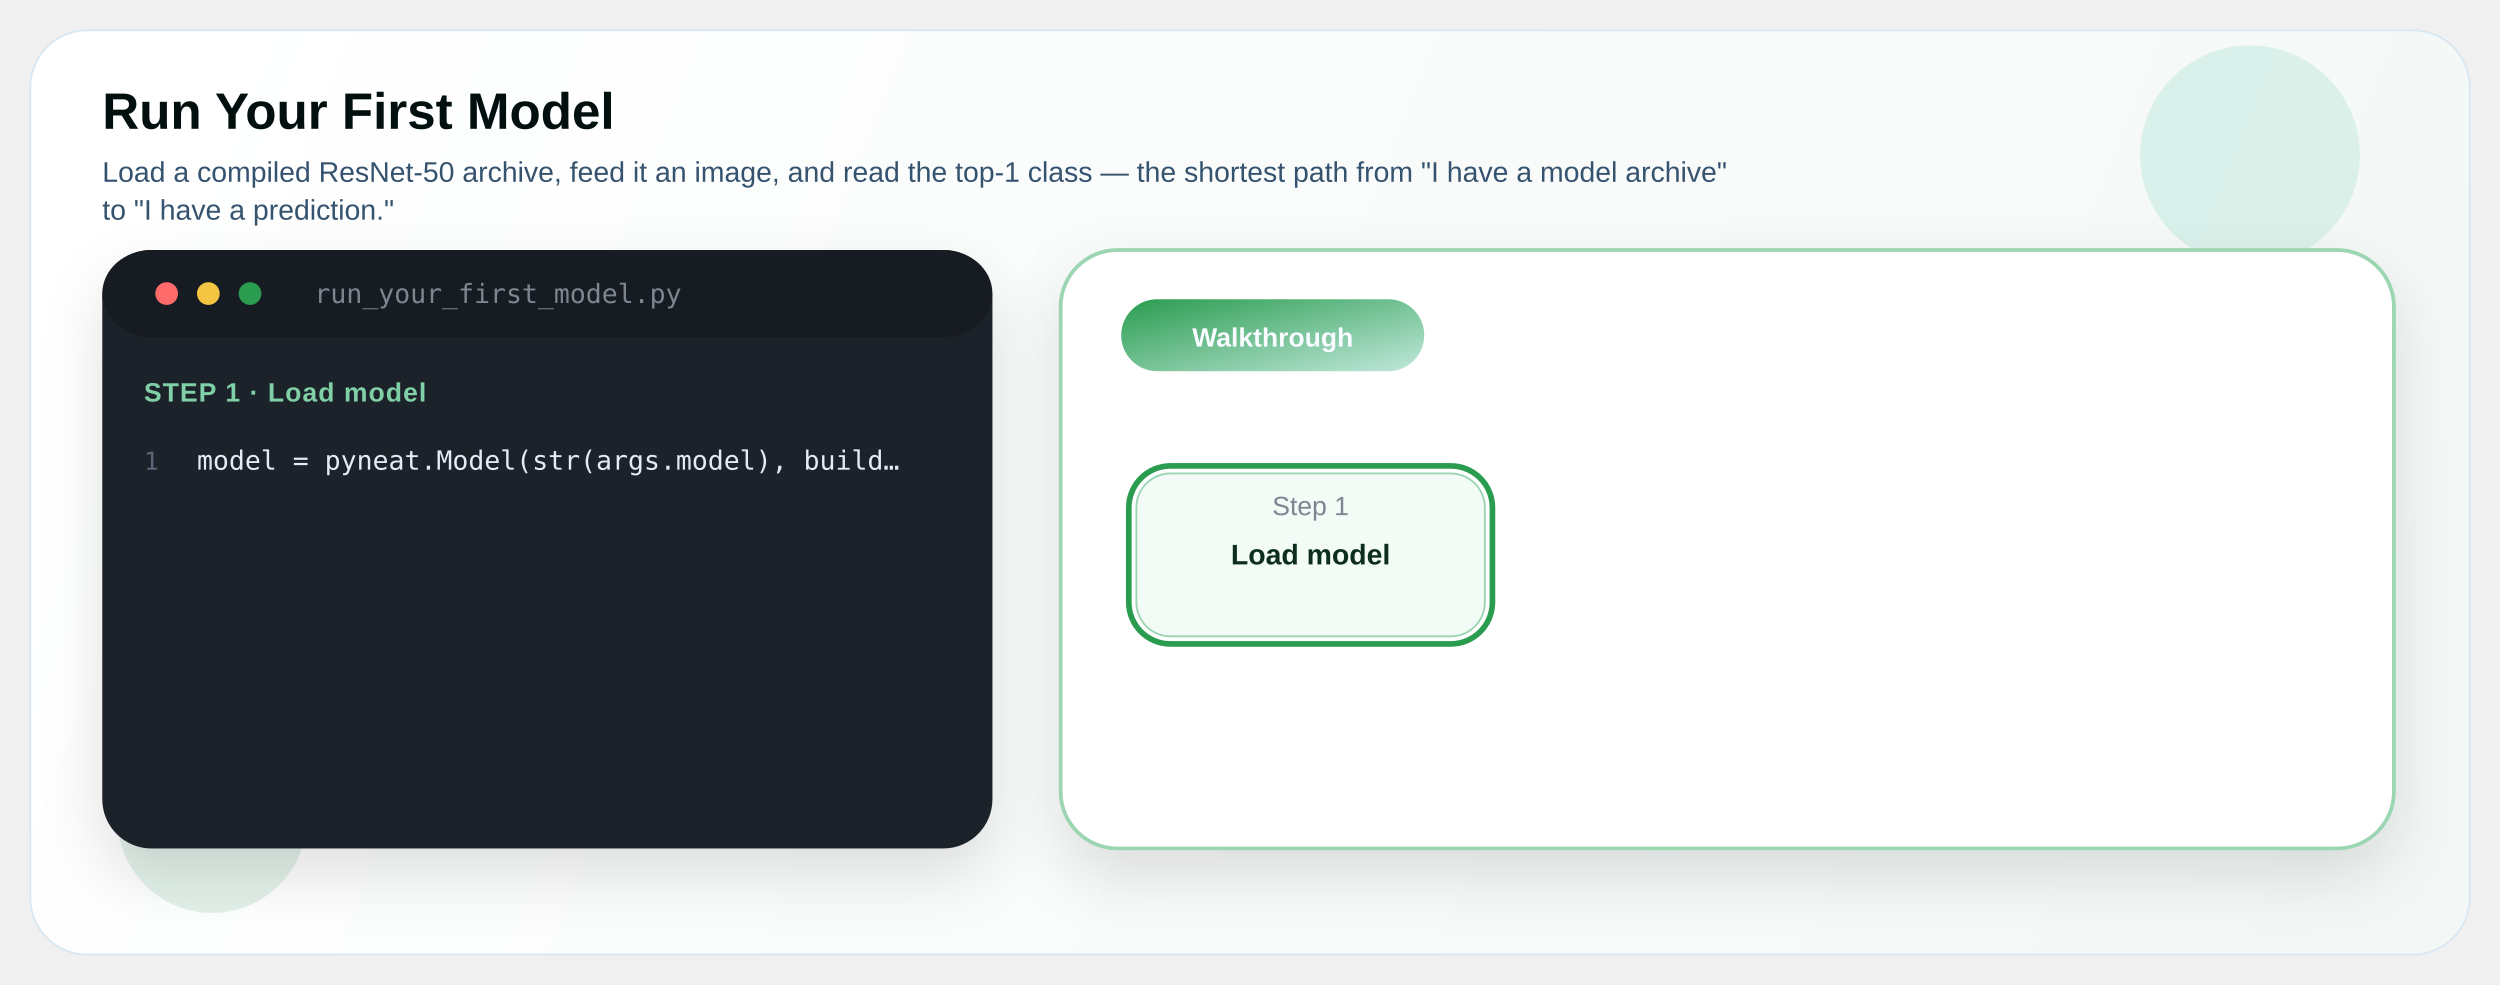
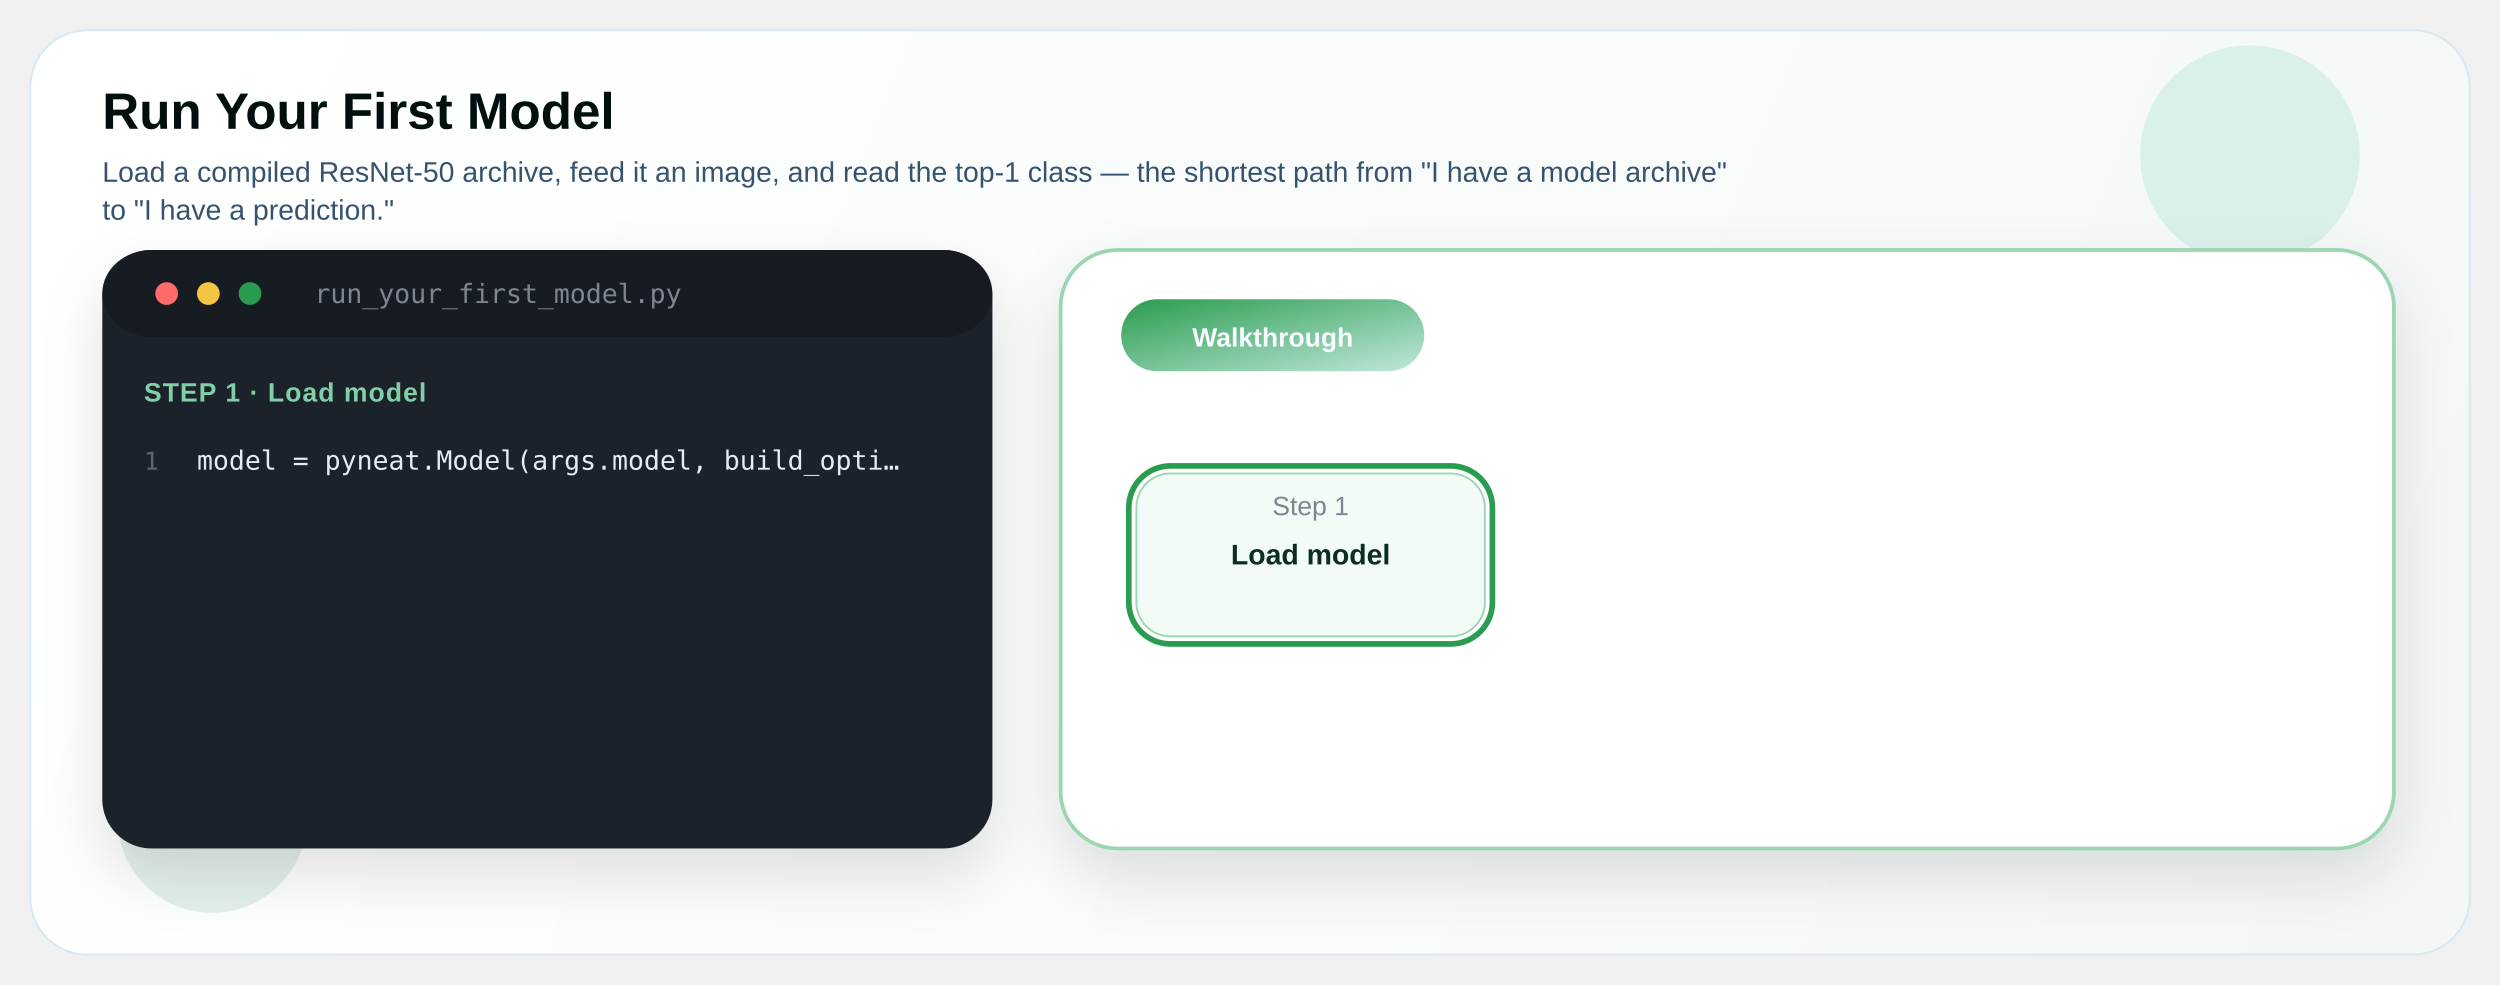
<svg xmlns="http://www.w3.org/2000/svg" viewBox="0 0 1320 520" role="img" aria-labelledby="ftl ftd">
  <defs>
    <linearGradient id="fbg" x1="80" y1="40" x2="1240" y2="500" gradientUnits="userSpaceOnUse">
      <stop offset="0" stop-color="#FFFFFF" />
      <stop offset="1" stop-color="#F3F8F6" />
    </linearGradient>
    <linearGradient id="fgreen" x1="0" y1="0" x2="1" y2="1">
      <stop offset="0" stop-color="#2A9C4F" />
      <stop offset="1" stop-color="#C0E8DB" />
    </linearGradient>
    <filter id="fsh" x="-10%" y="-18%" width="120%" height="142%" filterUnits="objectBoundingBox">
      <feDropShadow dx="0" dy="14" stdDeviation="16" flood-color="#010F0E" flood-opacity="0.12" />
    </filter>
    <marker id="farr" markerWidth="7" markerHeight="7" refX="5" refY="3.5" orient="auto" markerUnits="strokeWidth">
      <path d="M0 0L7 3.5L0 7Z" fill="#2A9C4F" />
    </marker>
    <style>.fsans{font-family:"Avenir Next","Segoe UI",Arial,sans-serif;}.fmono{font-family:"SFMono-Regular","Menlo","Consolas",monospace;}.fttl{fill:#010F0E;font-size:27px;font-weight:700;}.fsub{fill:#35536F;font-size:15px;font-weight:500;}.fcode{fill:#E2ECF6;font-size:14px;font-weight:500;}.fln{fill:#586677;font-size:13px;font-weight:500;}.fcap{fill:#7FD0A6;font-size:14px;font-weight:700;letter-spacing:0.04em;}.fdim{fill:#7D8590;font-size:14px;font-weight:500;}.ftag{fill:#F8FBFF;font-weight:650;}.fnl{fill:#0B2E1B;font-weight:650;}.fcounter{fill:#9AA7B4;font-size:13px;font-weight:600;}.fhint{fill:#2A9C4F;font-size:15px;font-weight:700;}.fanim{transition:opacity 0.55s ease;}</style>
  </defs>
  <rect x="16" y="16" width="1288" height="488" rx="30" fill="url(#fbg)" stroke="#D8E7F1" />
  <circle cx="1188" cy="82" r="58" fill="#C0E8DB" opacity="0.5" />
  <circle cx="112" cy="432" r="50" fill="#BFE0CF" opacity="0.45" />
  <text x="54" y="68" class="fsans fttl">Run Your First Model</text>
  <text x="54" y="96" class="fsans fsub">Load a compiled ResNet-50 archive, feed it an image, and read the top-1 class — the shortest path from "I have a model archive"</text>
  <text x="54" y="116" class="fsans fsub">to "I have a prediction."</text>
  <g filter="url(#fsh)">
    <rect x="54" y="132" width="470" height="316" rx="26" fill="#1F232A" />
    <rect x="54" y="132" width="470" height="46" rx="26" fill="#181C22" />
    <circle cx="88" cy="155" r="6" fill="#FF6B6B" />
    <circle cx="110" cy="155" r="6" fill="#F4C542" />
    <circle cx="132" cy="155" r="6" fill="#2A9C4F" />
    <text x="166" y="160" class="fmono fdim">run_your_first_model.py</text>
    <g id="code0" class="fanim" opacity="1">
      <text x="76" y="212" class="fsans fcap">STEP 1 · Load model</text>
      <text x="76" y="248" class="fmono fln">1</text>
-       <text x="104" y="248" class="fmono fcode" xml:space="preserve">model = pyneat.Model(str(args.model), build…</text>
+       <text x="104" y="248" class="fmono fcode" xml:space="preserve">model = pyneat.Model(args.model, build_opti…</text>
    </g>
    <g id="code1" class="fanim" opacity="0">
      <text x="76" y="212" class="fsans fcap">STEP 2 · Prepare input</text>
      <text x="76" y="248" class="fmono fln">1</text>
      <text x="104" y="248" class="fmono fcode" xml:space="preserve">image = load_image(args.image, size=224)</text>
      <text x="76" y="274" class="fmono fln">2</text>
      <text x="104" y="274" class="fmono fcode" xml:space="preserve">tensor = pyneat.Tensor.from_numpy(image, co…</text>
    </g>
    <g id="code2" class="fanim" opacity="0">
      <text x="76" y="212" class="fsans fcap">STEP 3 · Run inference</text>
      <text x="76" y="248" class="fmono fln">1</text>
      <text x="104" y="248" class="fmono fcode" xml:space="preserve">outputs = model.run([tensor], timeout_ms=20…</text>
    </g>
  </g>
  <g filter="url(#fsh)">
    <g id="shell" opacity="1">
      <rect x="560" y="132" width="704" height="316" rx="30" fill="#FFFFFF" stroke="#9CD5B2" stroke-width="2" />
      <rect x="592" y="158" width="160" height="38" rx="19" fill="url(#fgreen)" />
      <text x="672" y="183" class="fsans ftag" font-size="14" text-anchor="middle">Walkthrough</text>
    </g>
    <g id="node0" class="fanim" opacity="1">
      <rect x="600" y="250" width="184" height="86" rx="18" fill="#F3FBF7" stroke="#9CD5B2" />
      <text x="692" y="272" class="fsans fdim" font-size="12" text-anchor="middle">Step 1</text>
      <text x="692" y="298" class="fsans fnl" font-size="15" text-anchor="middle">Load model</text>
    </g>
    <g id="ring0" class="fanim" opacity="1">
      <rect x="596" y="246" width="192" height="94" rx="22" fill="none" stroke="#2A9C4F" stroke-width="3" />
    </g>
    <g id="node1" class="fanim" opacity="0">
      <line x1="788" y1="293" x2="814" y2="293" stroke="#2A9C4F" stroke-width="3" stroke-linecap="round" marker-end="url(#farr)" />
      <rect x="820" y="250" width="184" height="86" rx="18" fill="#F3FBF7" stroke="#9CD5B2" />
      <text x="912" y="272" class="fsans fdim" font-size="12" text-anchor="middle">Step 2</text>
      <text x="912" y="298" class="fsans fnl" font-size="15" text-anchor="middle">Prepare input</text>
    </g>
    <g id="ring1" class="fanim" opacity="0">
      <rect x="816" y="246" width="192" height="94" rx="22" fill="none" stroke="#2A9C4F" stroke-width="3" />
    </g>
    <g id="node2" class="fanim" opacity="0">
      <line x1="1008" y1="293" x2="1034" y2="293" stroke="#2A9C4F" stroke-width="3" stroke-linecap="round" marker-end="url(#farr)" />
      <rect x="1040" y="250" width="184" height="86" rx="18" fill="#F8F6FF" stroke="#B8B0DC" />
      <text x="1132" y="272" class="fsans fdim" font-size="12" text-anchor="middle">Step 3</text>
      <text x="1132" y="298" class="fsans fnl" font-size="15" text-anchor="middle">Run inference</text>
    </g>
    <g id="ring2" class="fanim" opacity="0">
      <rect x="1036" y="246" width="192" height="94" rx="22" fill="none" stroke="#2A9C4F" stroke-width="3" />
    </g>
  </g>
  <g id="popup" class="fanim" opacity="0">
    <rect x="690" y="356" width="444" height="46" rx="23" fill="#0B2E1B" opacity="0.93" />
    <text x="912" y="384" text-anchor="middle" class="fsans" fill="#EAF7EF" font-size="16" font-weight="700">Click a step to jump to that section ↓</text>
  </g>
</svg>
